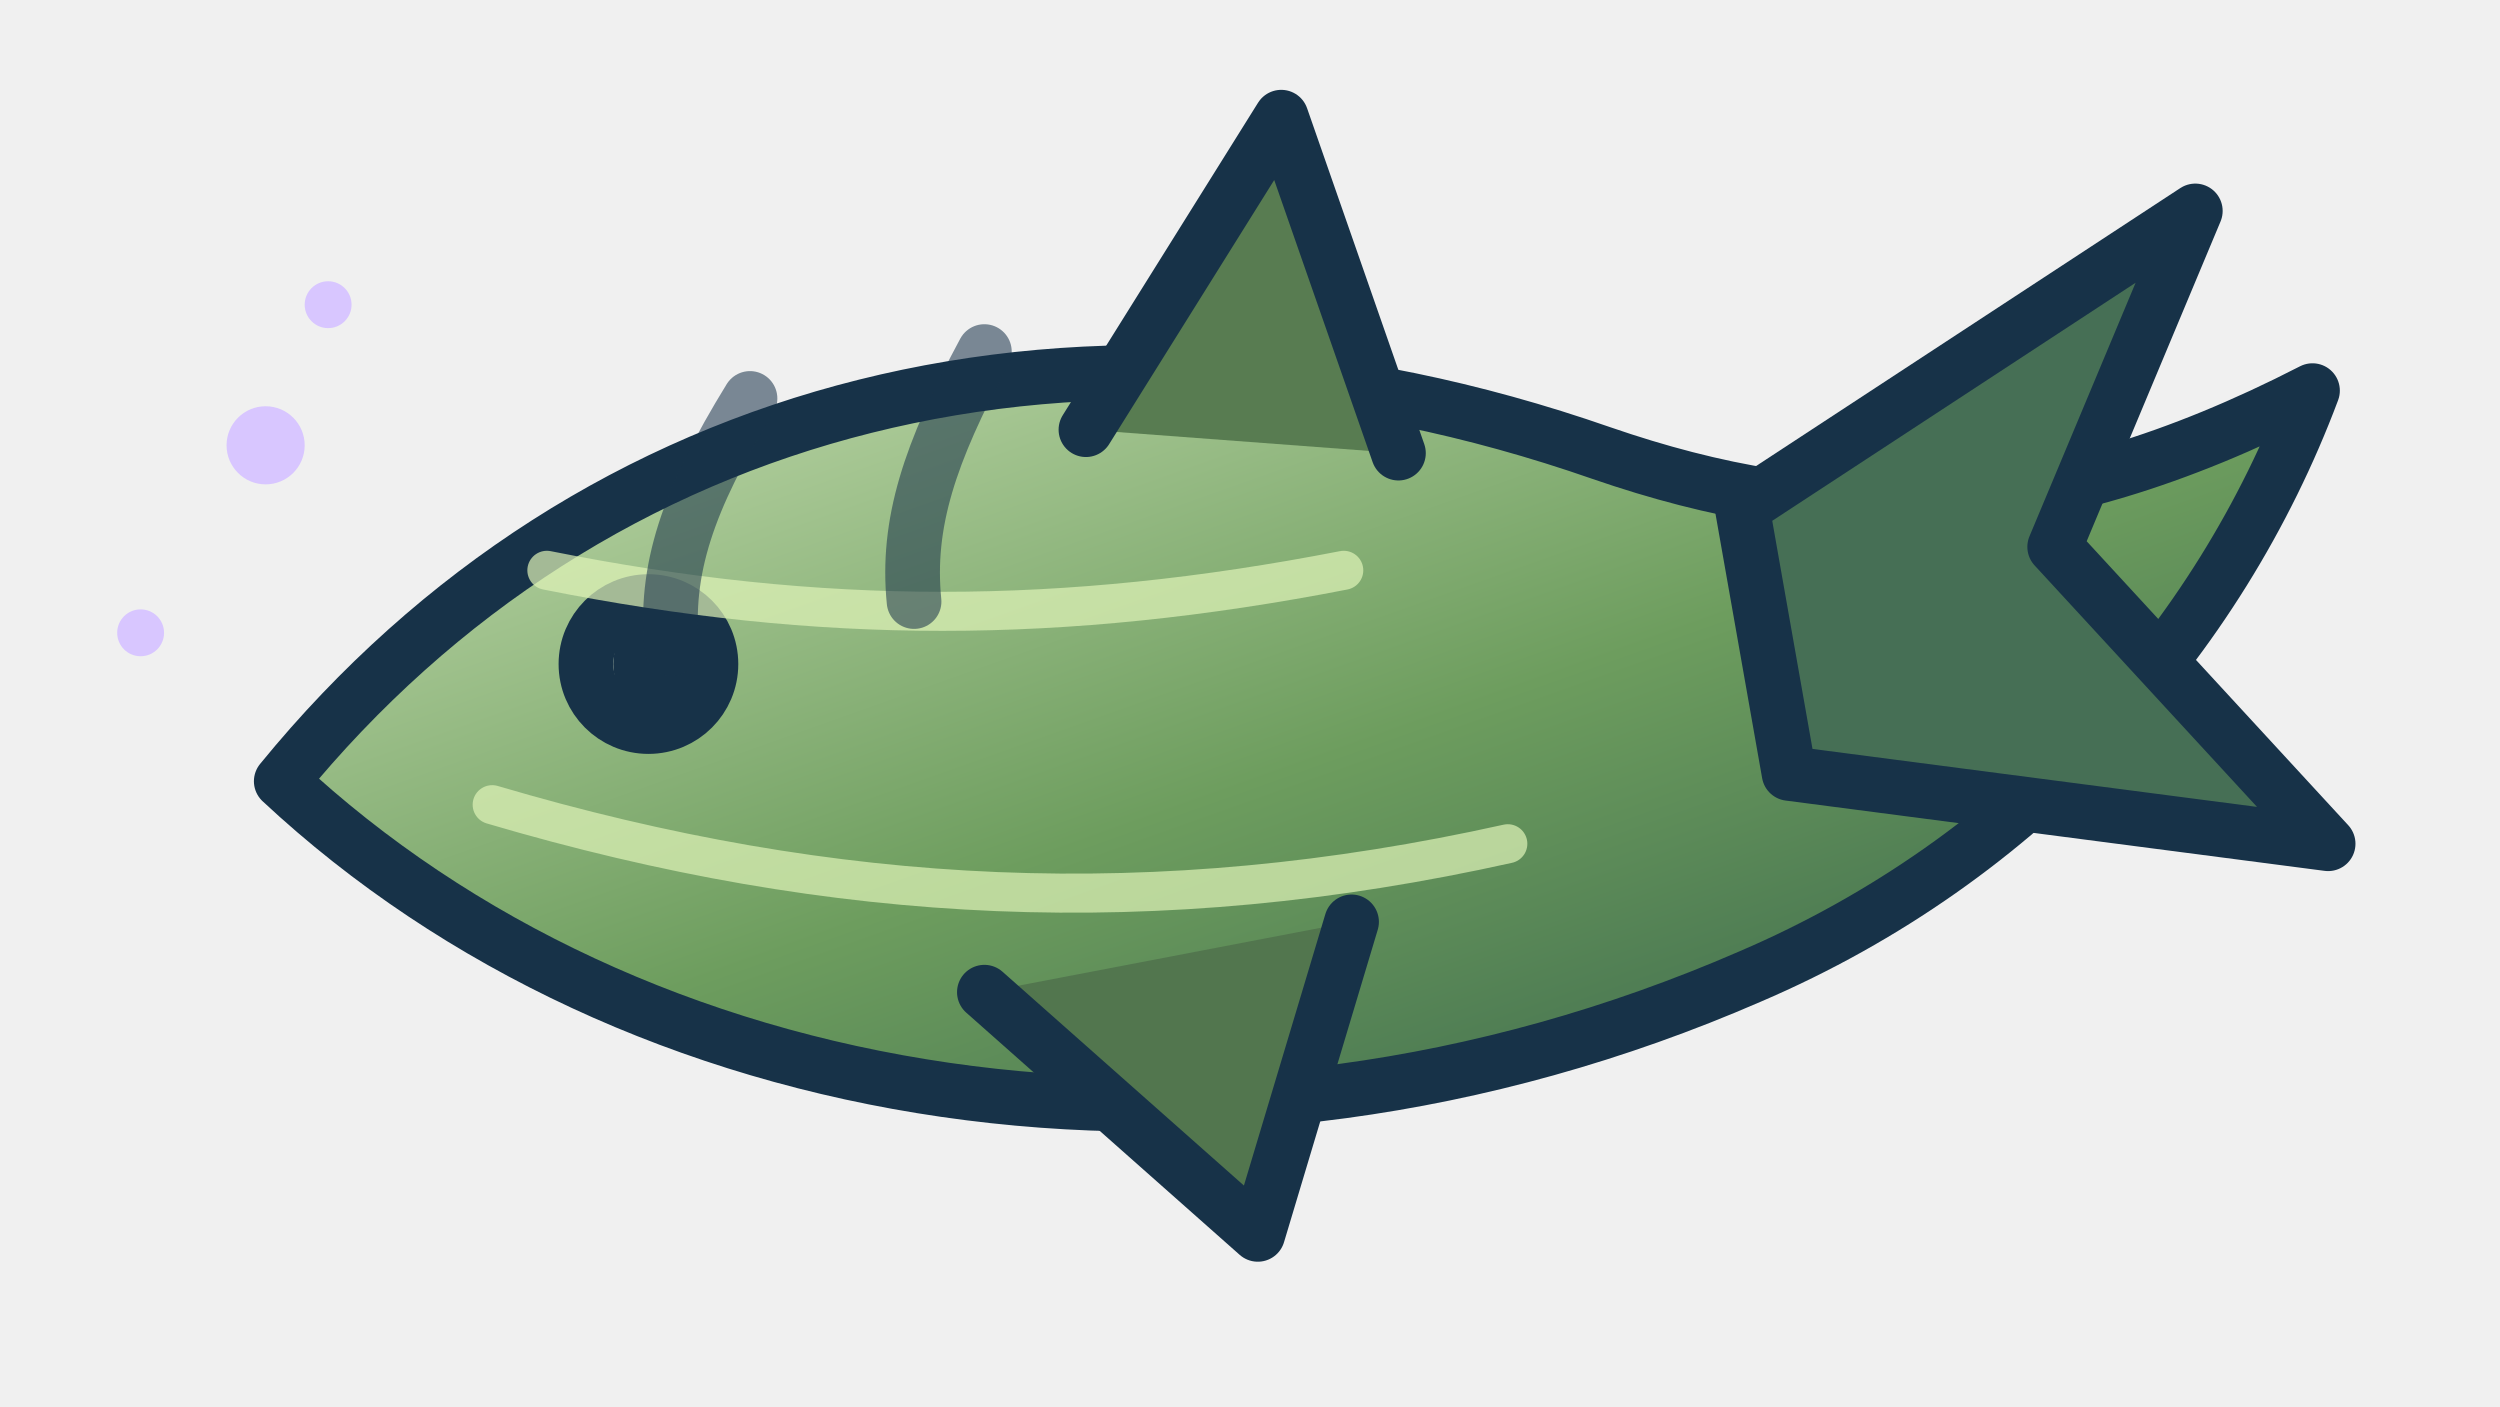
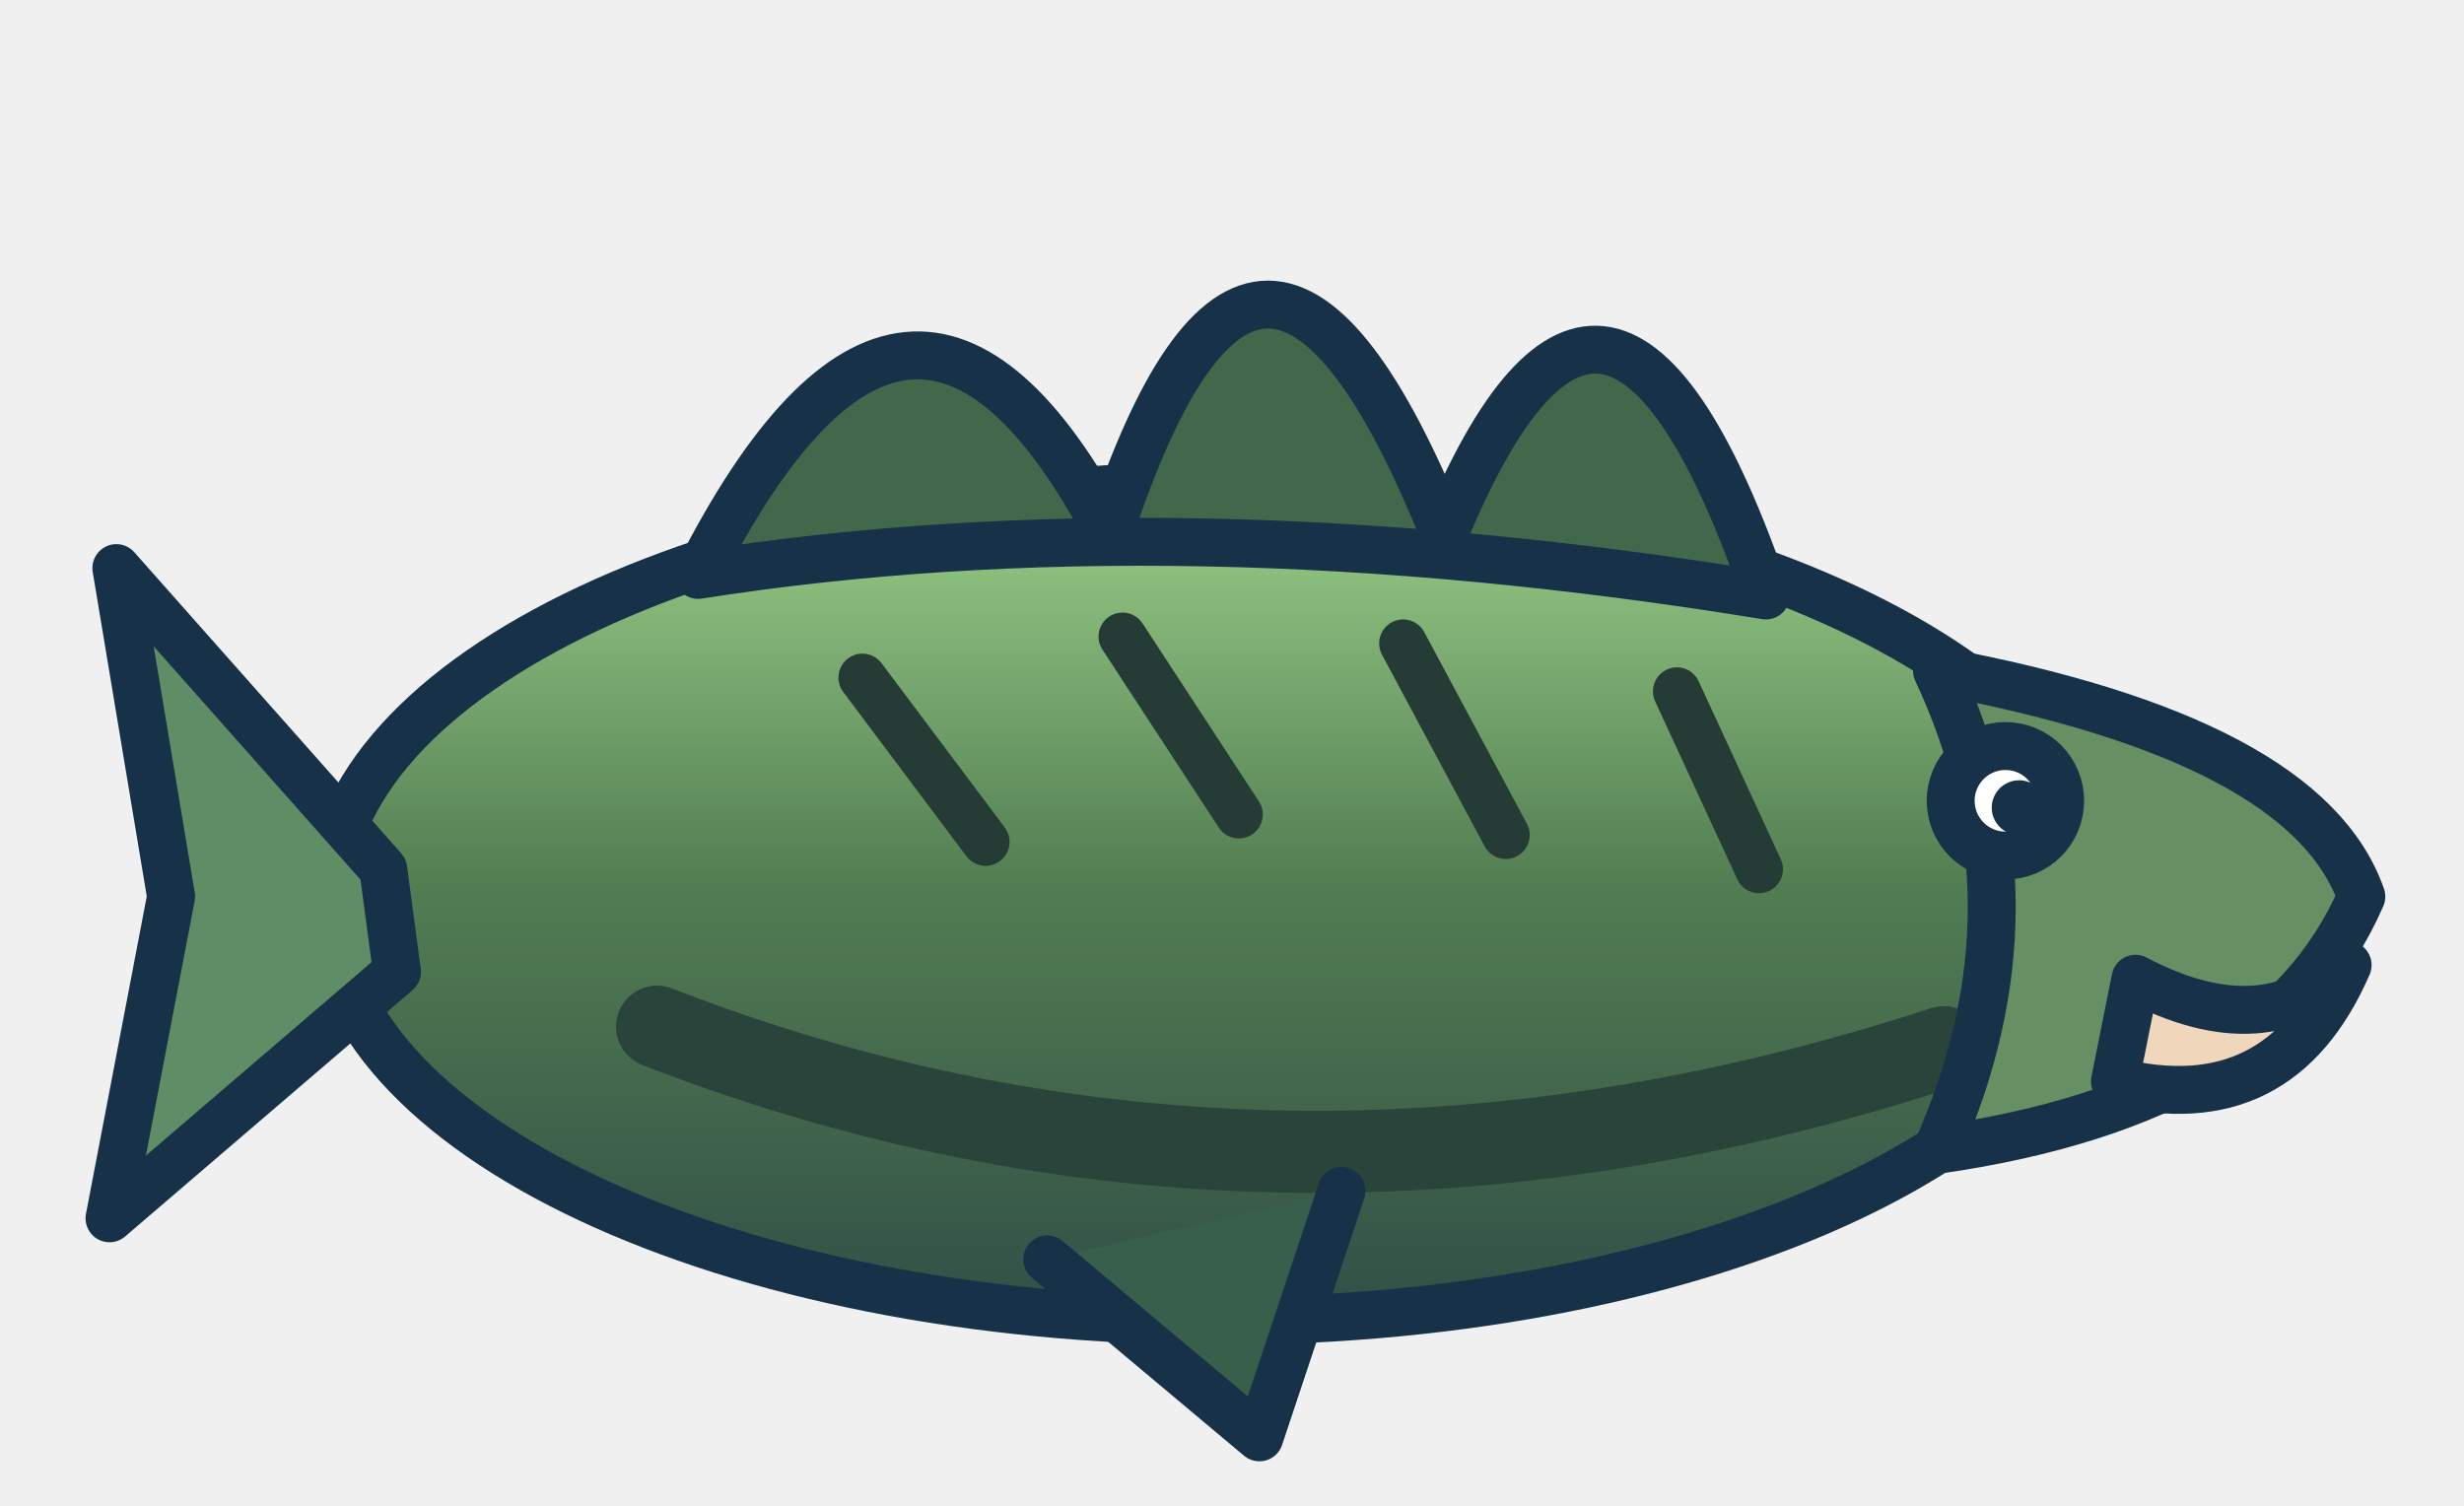
- <svg xmlns="http://www.w3.org/2000/svg" viewBox="0 0 320 180">
+ <svg xmlns="http://www.w3.org/2000/svg" viewBox="0 0 360 220">
  <defs>
-     <linearGradient id="b" x1="0" y1="0" x2="1" y2="1">
-       <stop stop-color="#c8dfb2" />
-       <stop offset=".52" stop-color="#6d9d5e" />
-       <stop offset="1" stop-color="#315d49" />
+     <linearGradient id="b" x1="0" y1="0" x2="0" y2="1">
+       <stop stop-color="#9bcf89" />
+       <stop offset=".48" stop-color="#527d52" />
+       <stop offset="1" stop-color="#304f46" />
    </linearGradient>
  </defs>
  <g stroke="#173248" stroke-width="7" stroke-linejoin="round" stroke-linecap="round">
-     <path d="M36 100c40-49 103-65 169-42 29 10 56 10 91-8-12 32-37 60-72 75-69 30-143 17-188-25Z" fill="url(#b)" />
-     <path d="M223 65l58-38-18 43 35 38-69-9Z" fill="#466f55" />
-     <path d="M139 55l25-40 15 43" fill="#587c51" />
-     <path d="M126 127l35 31 12-40" fill="#52764e" />
-     <circle cx="83" cy="85" r="8" fill="#f6ffdc" />
-     <circle cx="86" cy="85" r="4" fill="#173248" />
-     <path d="M70 73c35 7 66 7 102 0M63 103c44 13 85 15 130 5" fill="none" stroke="#dff3b8" stroke-width="5" opacity=".7" />
-     <path d="M96 51c-8 13-11 22-10 32M126 45c-7 13-10 22-9 32" fill="none" stroke="#173248" opacity=".55" />
-   </g>
-   <g fill="#d8c6ff">
-     <circle cx="34" cy="57" r="5" />
-     <circle cx="18" cy="81" r="3" />
-     <circle cx="42" cy="39" r="3" />
+     <ellipse cx="178" cy="132" rx="130" ry="61" fill="url(#b)" />
+     <path d="M56 127 17 83l8 48-9 47 42-36Z" fill="#5f8d66" />
+     <path d="M102 84q31-61 60-6 22-67 49 0 24-58 47 9-86-14-156-3Z" fill="#42684b" />
+     <path d="M96 150q90 35 188 3" fill="none" stroke="#2a443b" stroke-width="12" />
+     <path d="M126 99l18 24M164 93l17 26M205 94l15 28M245 101l12 26" stroke="#243c35" stroke-width="7" />
+     <path d="M283 98q54 10 62 33-13 30-62 37 16-36 0-70Z" fill="#668f64" />
+     <circle cx="293" cy="117" r="8" fill="#fff" />
+     <circle cx="295" cy="118" r="4" fill="#173248" stroke="none" />
+     <path d="M312 143q19 10 31-2-10 23-34 17Z" fill="#f0d7bb" />
+     <path d="M153 184 184 210l12-36" fill="#385f4c" />
  </g>
</svg>
